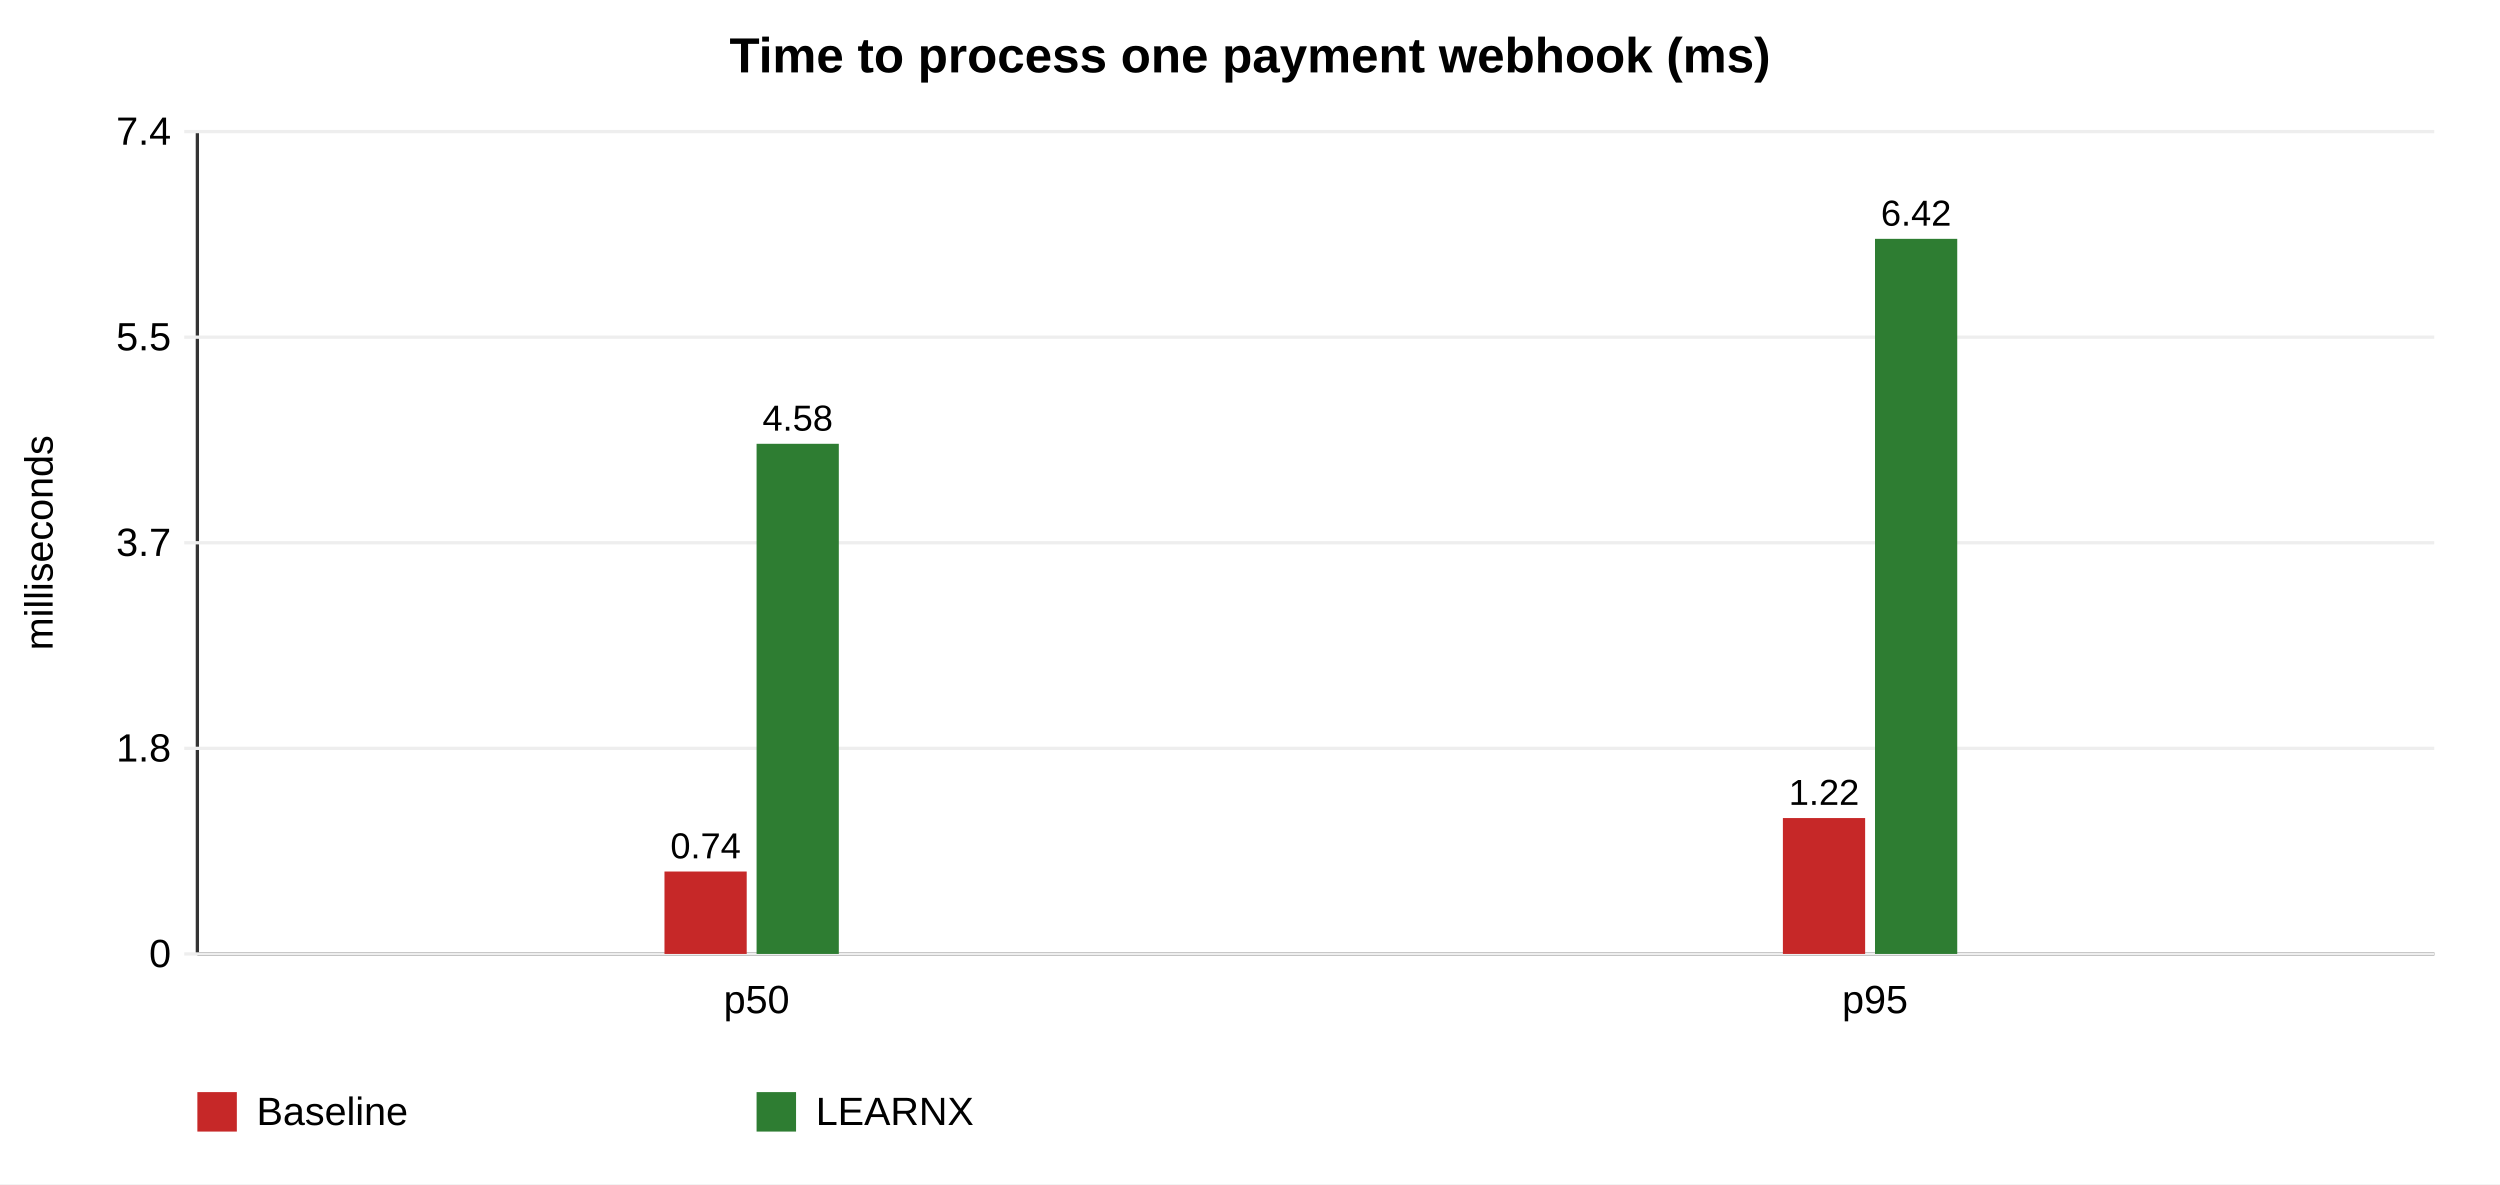
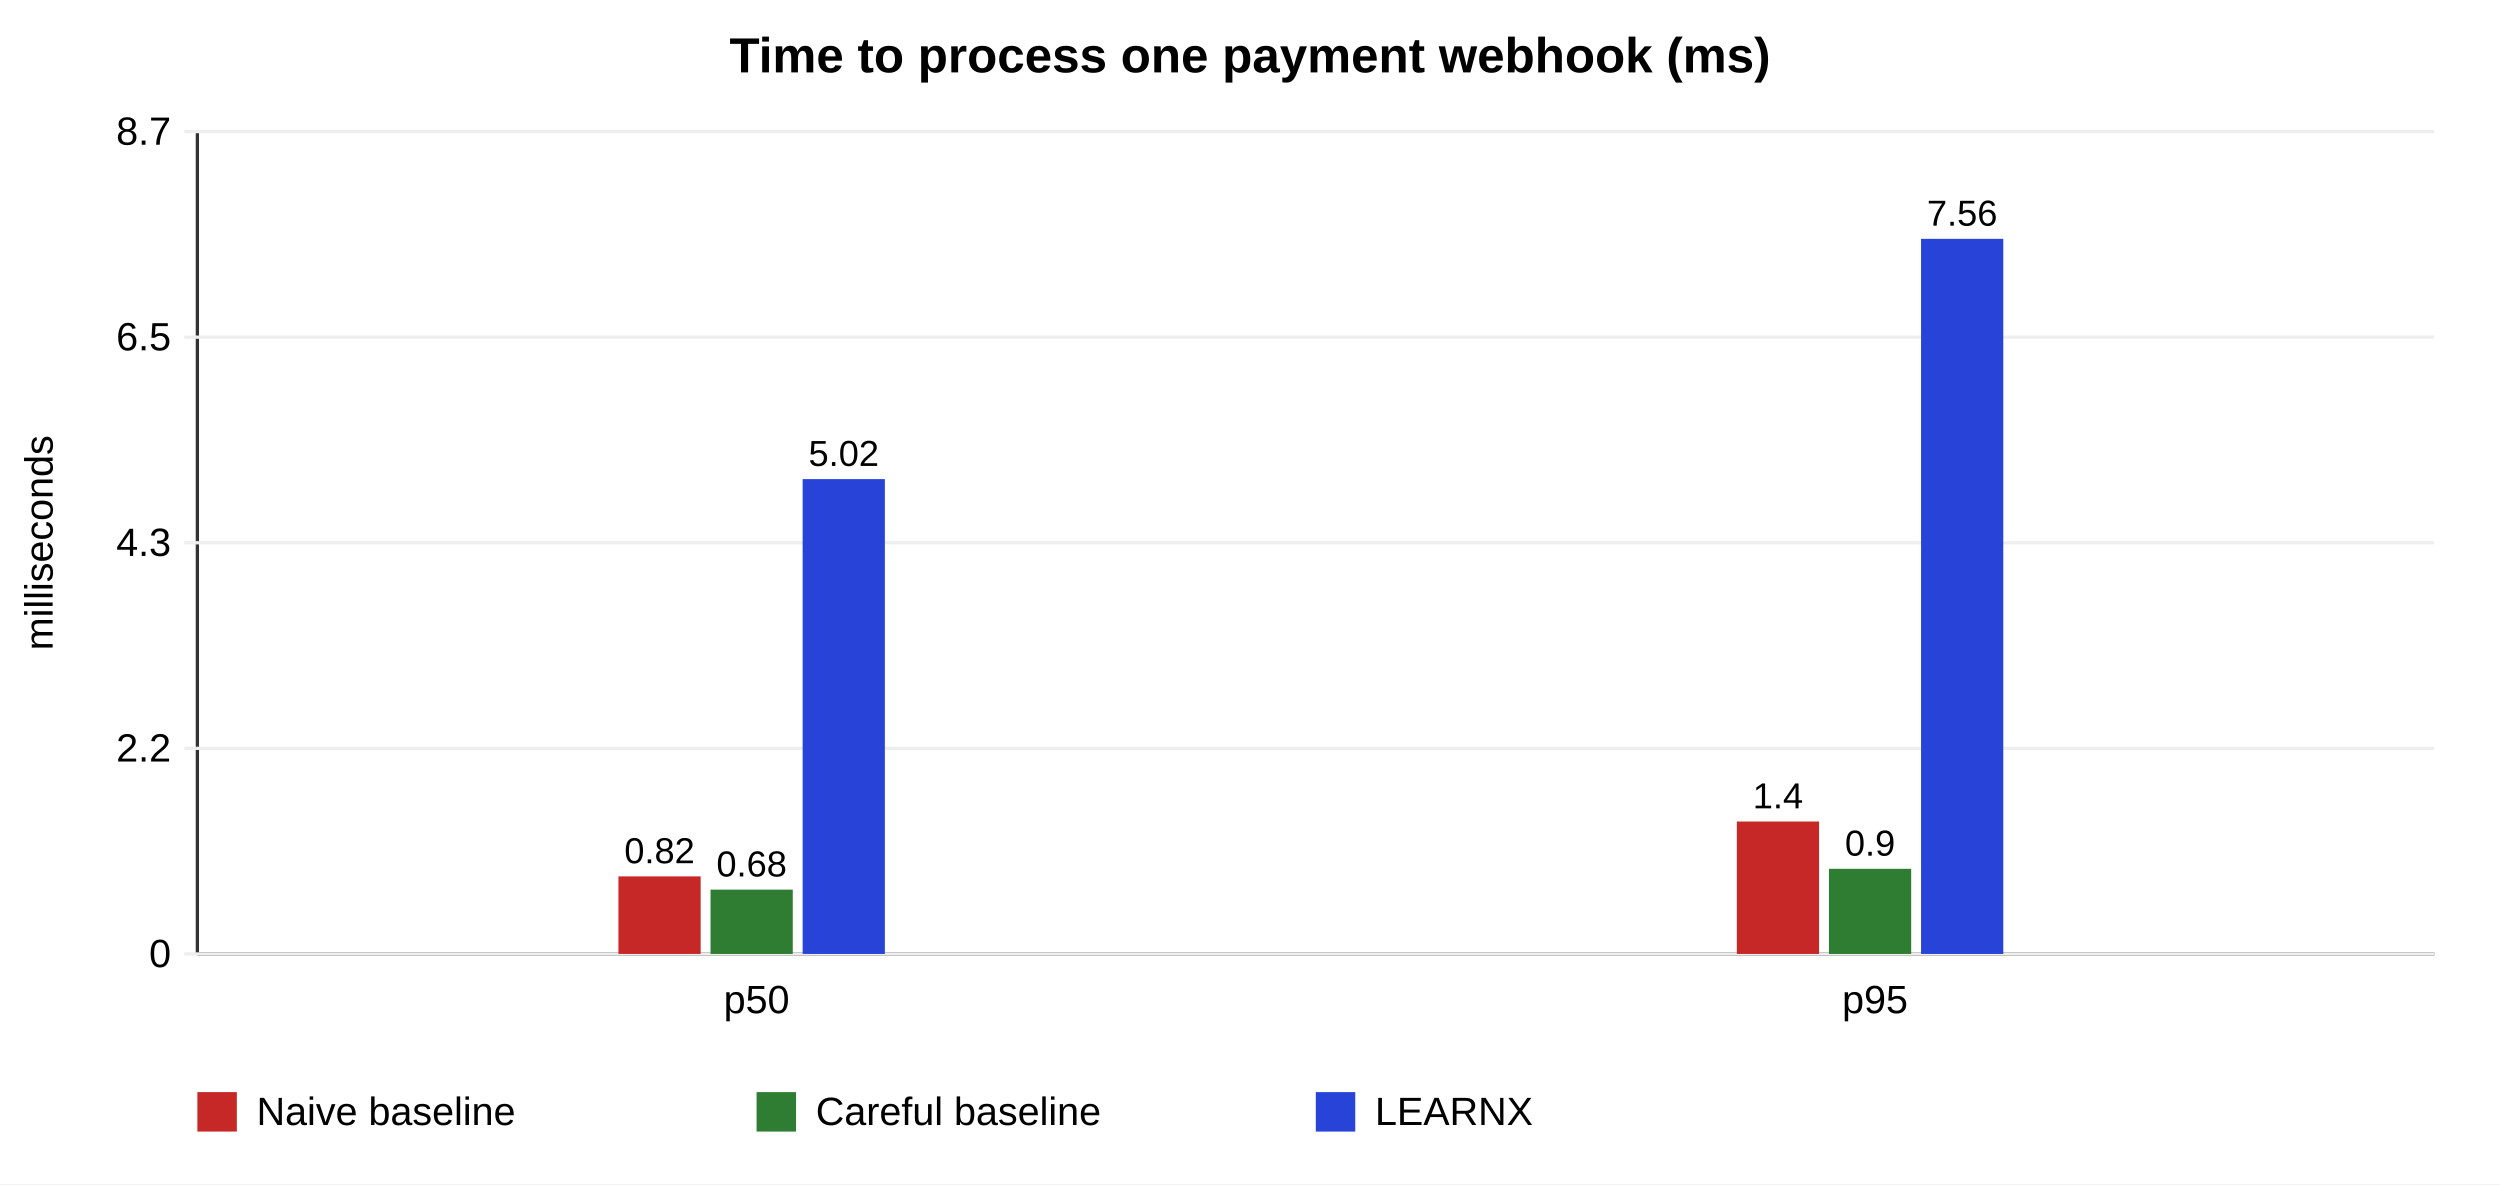
<svg xmlns="http://www.w3.org/2000/svg" width="760" height="360" viewBox="0 0 760 360" font-family="Arial, sans-serif" font-size="12">
  <rect width="100%" height="100%" fill="#ffffff" />
  <text x="380" y="22" text-anchor="middle" font-size="15" font-weight="bold">Time to process one payment webhook (ms)</text>
  <line x1="60" y1="290" x2="740" y2="290" stroke="#333" />
  <line x1="60" y1="40" x2="60" y2="290" stroke="#333" />
  <text x="16" y="165" transform="rotate(-90 16 165)" text-anchor="middle">milliseconds</text>
  <line x1="56" y1="290" x2="740" y2="290" stroke="#eee" />
  <text x="52" y="294" text-anchor="end">0</text>
  <line x1="56" y1="227.5" x2="740" y2="227.5" stroke="#eee" />
-   <text x="52" y="231.5" text-anchor="end">1.8</text>
+   <text x="52" y="231.5" text-anchor="end">2.2</text>
  <line x1="56" y1="165" x2="740" y2="165" stroke="#eee" />
-   <text x="52" y="169" text-anchor="end">3.7</text>
+   <text x="52" y="169" text-anchor="end">4.3</text>
  <line x1="56" y1="102.5" x2="740" y2="102.5" stroke="#eee" />
-   <text x="52" y="106.5" text-anchor="end">5.5</text>
+   <text x="52" y="106.5" text-anchor="end">6.5</text>
  <line x1="56" y1="40" x2="740" y2="40" stroke="#eee" />
-   <text x="52" y="44" text-anchor="end">7.4</text>
-   <rect x="202" y="264.942" width="25" height="25.058" fill="#c62828" />
-   <text x="214.5" y="260.942" text-anchor="middle" font-size="11">0.74</text>
-   <rect x="230" y="134.914" width="25" height="155.086" fill="#2e7d32" />
-   <text x="242.5" y="130.914" text-anchor="middle" font-size="11">4.58</text>
+   <text x="52" y="44" text-anchor="end">8.7</text>
+   <rect x="188" y="266.421" width="25" height="23.579" fill="#c62828" />
+   <text x="200.5" y="262.421" text-anchor="middle" font-size="11">0.82</text>
+   <rect x="216" y="270.446" width="25" height="19.554" fill="#2e7d32" />
+   <text x="228.5" y="266.446" text-anchor="middle" font-size="11">0.68</text>
+   <rect x="244" y="145.648" width="25" height="144.352" fill="#2743d8" />
+   <text x="256.5" y="141.648" text-anchor="middle" font-size="11">5.02</text>
  <text x="230" y="308" text-anchor="middle">p50</text>
-   <rect x="542" y="248.689" width="25" height="41.311" fill="#c62828" />
-   <text x="554.5" y="244.689" text-anchor="middle" font-size="11">1.22</text>
-   <rect x="570" y="72.609" width="25" height="217.391" fill="#2e7d32" />
-   <text x="582.5" y="68.609" text-anchor="middle" font-size="11">6.42</text>
+   <rect x="528" y="249.742" width="25" height="40.258" fill="#c62828" />
+   <text x="540.5" y="245.742" text-anchor="middle" font-size="11">1.4</text>
+   <rect x="556" y="264.12" width="25" height="25.88" fill="#2e7d32" />
+   <text x="568.5" y="260.12" text-anchor="middle" font-size="11">0.9</text>
+   <rect x="584" y="72.609" width="25" height="217.391" fill="#2743d8" />
+   <text x="596.5" y="68.609" text-anchor="middle" font-size="11">7.56</text>
  <text x="570" y="308" text-anchor="middle">p95</text>
  <rect x="60" y="332" width="12" height="12" fill="#c62828" />
-   <text x="78" y="342">Baseline</text>
+   <text x="78" y="342">Naive baseline</text>
  <rect x="230" y="332" width="12" height="12" fill="#2e7d32" />
-   <text x="248" y="342">LEARNX</text>
+   <text x="248" y="342">Careful baseline</text>
+   <rect x="400" y="332" width="12" height="12" fill="#2743d8" />
+   <text x="418" y="342">LEARNX</text>
</svg>
